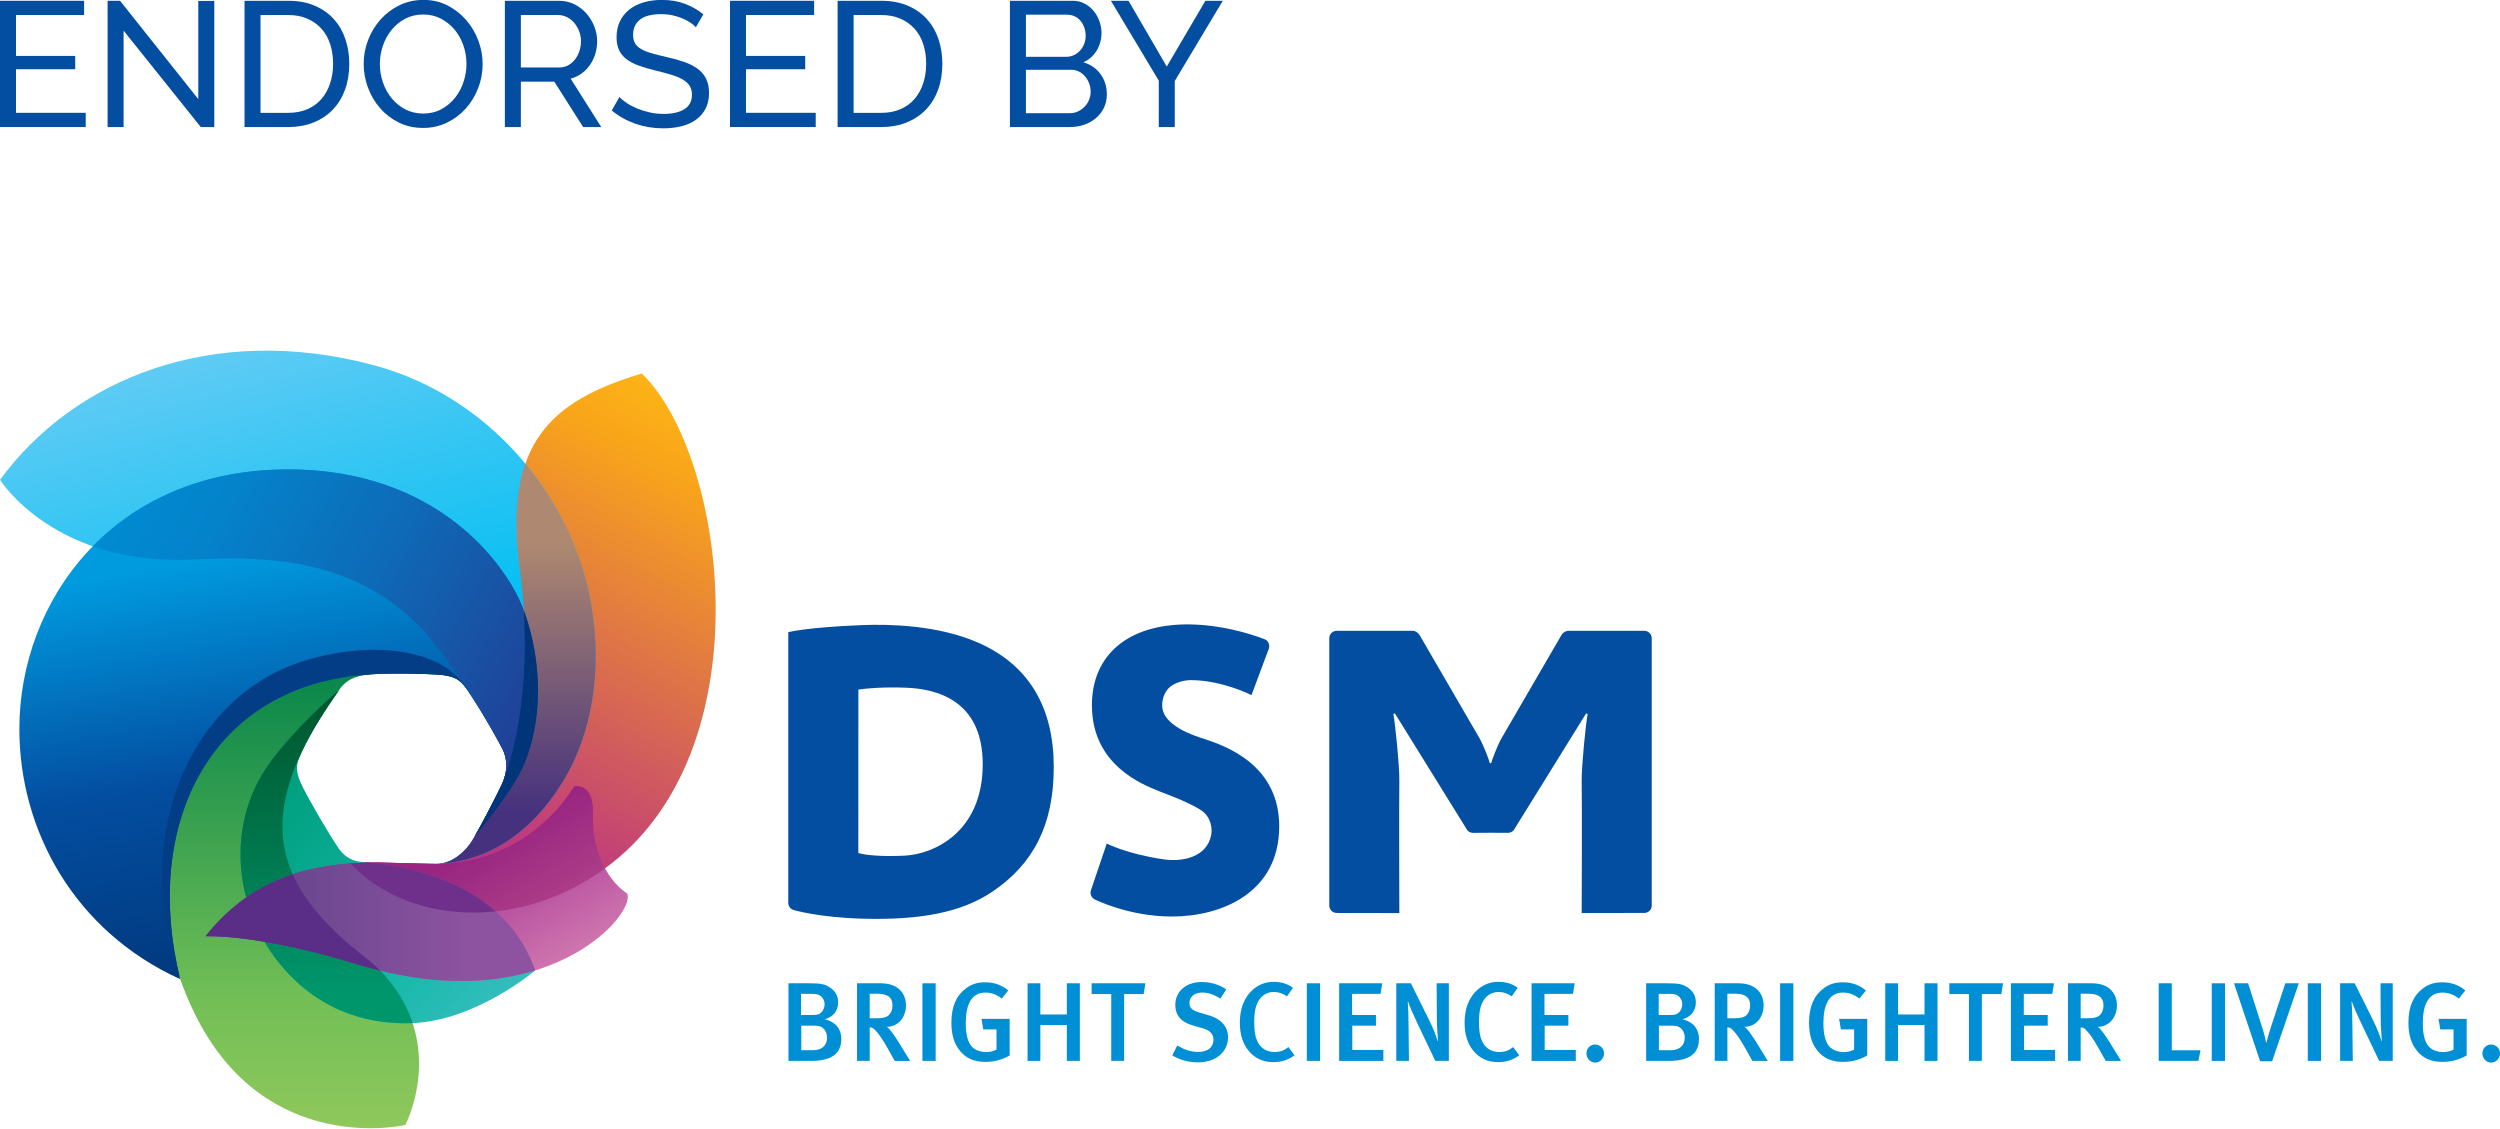
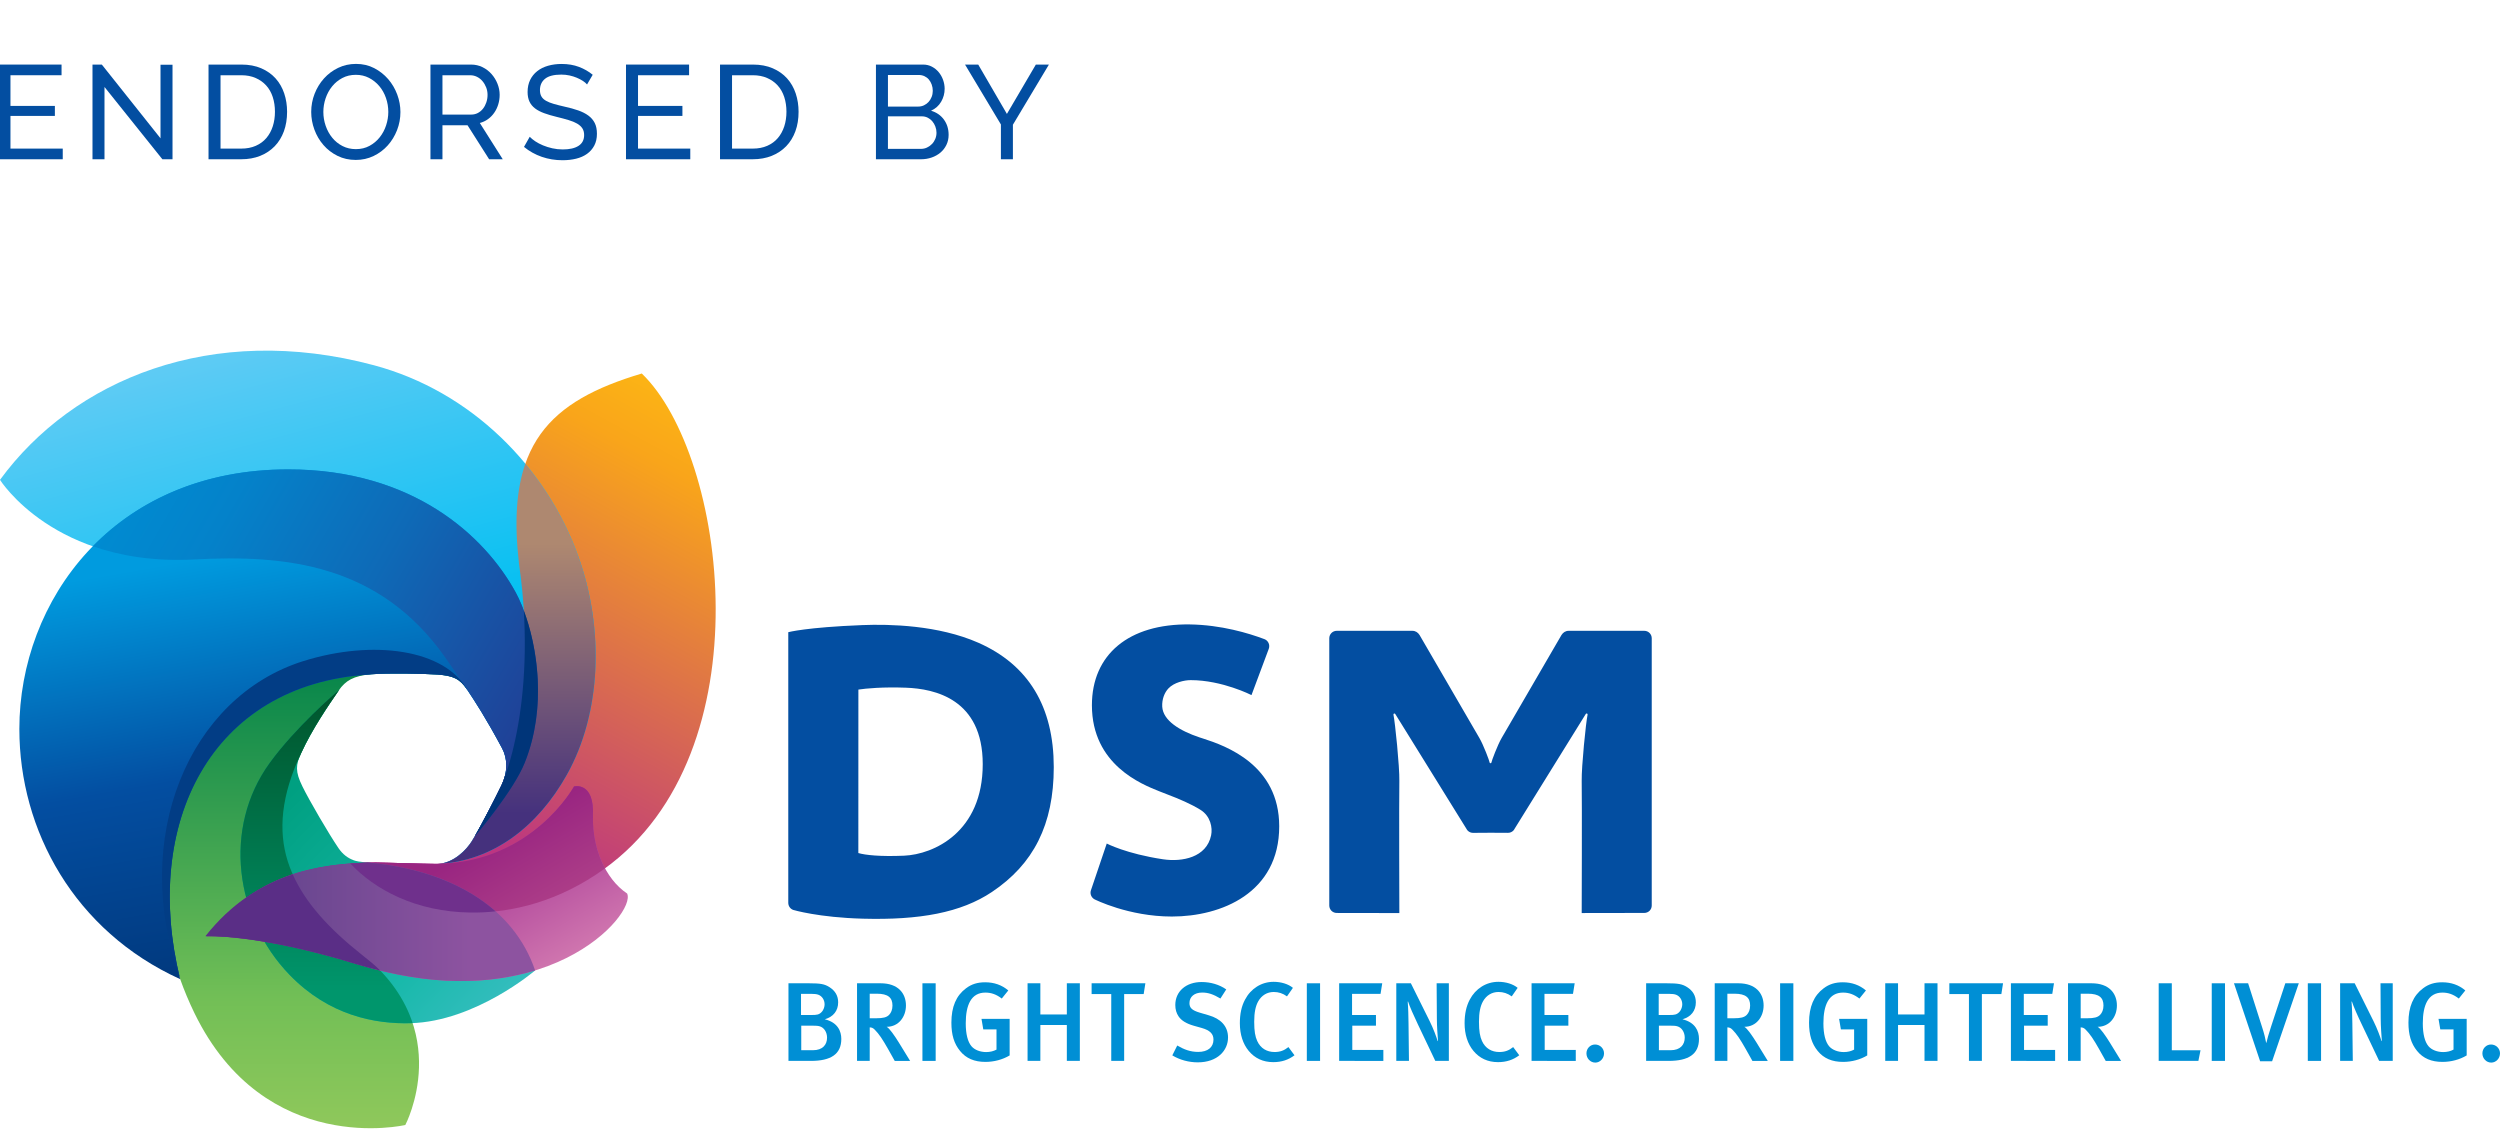
<svg xmlns="http://www.w3.org/2000/svg" version="1.1" id="Artwork" x="0px" y="0px" width="168.695px" height="76.13px" viewBox="0 0 168.695 76.13" enable-background="new 0 0 168.695 76.13" xml:space="preserve">
  <g>
    <path fill="#034EA1" d="M66.017,43.371c-2.703-1.191-5.986-1.264-7.826-1.191c-3.805,0.15-5,0.479-5,0.479v18.26   c0,0.222,0.138,0.415,0.341,0.483c0.009,0.003,1.718,0.51,4.694,0.589c3.828,0.104,6.621-0.406,8.706-1.802   c2.798-1.87,4.174-4.533,4.174-8.426C71.105,47.682,69.395,44.86,66.017,43.371z M61.004,57.74c-1.621,0.07-2.62-0.042-3.085-0.178   l0.003-11.03c0.512-0.08,1.672-0.186,3.218-0.127c1.93,0.074,5.173,0.758,5.173,5.161C66.313,56.157,63.003,57.654,61.004,57.74z    M81.169,49.831c-0.087-0.026-0.163-0.05-0.23-0.074c-1.352-0.453-2.461-1.142-2.514-2.073c-0.027-0.503,0.155-0.953,0.418-1.231   c0.379-0.402,1.069-0.559,1.502-0.559c2.127,0,4.103,1.01,4.103,1.01l1.17-3.134c0.043-0.125,0.037-0.265-0.019-0.382   c-0.056-0.124-0.161-0.219-0.288-0.265l-0.025-0.008c-1.024-0.383-2.872-0.949-4.999-0.98c-4.128-0.057-6.607,2.038-6.607,5.453   c0,4.03,3.397,5.341,4.516,5.794c0.19,0.08,0.401,0.158,0.622,0.243c0.741,0.28,1.56,0.631,2.185,1.019   c0.683,0.424,0.828,1.208,0.721,1.723c-0.31,1.49-1.944,1.811-3.249,1.615c-2.488-0.374-3.794-1.062-3.794-1.062l-1.068,3.157   c-0.078,0.231,0.024,0.485,0.236,0.604c0.021,0.01,2.302,1.165,5.225,1.165c3.342,0,7.245-1.592,7.245-6.09   C86.318,51.618,82.732,50.33,81.169,49.831z M111.456,43.066v18.037c0,0.135-0.053,0.263-0.15,0.358   c-0.094,0.092-0.222,0.142-0.353,0.142l-4.223,0.007c0,0,0.026-7.434,0-8.914c-0.018-0.977,0.285-3.957,0.395-4.461   c0-0.005,0-0.021,0.002-0.035c-0.017-0.078-0.083-0.055-0.102-0.043c-0.011,0.009-0.024,0.027-0.024,0.027l-4.792,7.729   c-0.027,0.054-0.058,0.098-0.096,0.139c-0.096,0.094-0.222,0.146-0.357,0.146l-1.177-0.006h-0.002L99.398,56.2   c-0.134,0-0.262-0.053-0.356-0.146c-0.039-0.041-0.069-0.085-0.097-0.139l-4.791-7.729c0,0-0.017-0.019-0.023-0.027   c-0.021-0.012-0.086-0.035-0.103,0.043c0,0.014,0,0.03,0.001,0.035c0.108,0.504,0.414,3.484,0.396,4.461   c-0.025,1.48,0,8.914,0,8.914l-4.224-0.007c-0.13,0-0.258-0.051-0.353-0.142c-0.096-0.096-0.151-0.224-0.151-0.358V43.066   c0-0.276,0.227-0.5,0.503-0.5h5.102c0.213,0,0.379,0.111,0.488,0.286c0,0,3.607,6.207,4.037,6.949   c0.277,0.472,0.686,1.569,0.685,1.634v0.003l0,0c0,0.002,0,0.006,0,0.006h0.001c0.002,0.033,0.029,0.058,0.062,0.059l0,0h0.002   c0.002,0,0.002,0,0.002,0l0,0c0.033-0.002,0.059-0.026,0.062-0.059h0.003c0,0,0-0.004,0-0.006l0,0v-0.003   c-0.003-0.064,0.408-1.162,0.683-1.634c0.429-0.742,4.037-6.949,4.037-6.949c0.11-0.175,0.275-0.286,0.488-0.286h5.102   C111.231,42.566,111.456,42.79,111.456,43.066z" />
    <g>
-       <path fill="#008FD5" d="M54.725,71.587h-1.521v-5.237h1.385c0.78,0,1.052,0.052,1.377,0.257c0.394,0.249,0.591,0.591,0.591,1.028    c0,0.562-0.318,0.977-0.901,1.145c0.871,0.211,1.114,0.803,1.114,1.325C56.77,71.141,56.05,71.587,54.725,71.587z M55.218,67.121    c-0.107-0.038-0.243-0.059-0.493-0.059h-0.674v1.427h0.743c0.317,0,0.477-0.021,0.643-0.195c0.159-0.164,0.205-0.386,0.205-0.521    C55.642,67.468,55.467,67.213,55.218,67.121z M55.316,69.255c-0.129-0.037-0.236-0.045-0.483-0.045h-0.766v1.657h0.787    c0.666,0,0.954-0.379,0.954-0.849C55.808,69.65,55.604,69.337,55.316,69.255z" />
-       <path fill="#008FD5" d="M60.374,71.587l-0.454-0.81c-0.364-0.643-0.605-1.008-0.893-1.295c-0.099-0.099-0.175-0.15-0.34-0.158    v2.263h-0.856v-5.237h1.598c1.174,0,1.703,0.681,1.703,1.499c0,0.749-0.484,1.438-1.301,1.438c0.189,0.098,0.537,0.606,0.81,1.044    l0.772,1.257H60.374z M59.163,67.053h-0.477v1.657h0.447c0.454,0,0.696-0.062,0.854-0.222c0.144-0.143,0.235-0.359,0.235-0.636    C60.222,67.325,59.934,67.053,59.163,67.053z" />
-       <path fill="#008FD5" d="M62.244,71.587v-5.237h0.893v5.237H62.244z" />
-       <path fill="#008FD5" d="M66.491,71.655c-0.734,0-1.302-0.234-1.71-0.741c-0.401-0.491-0.583-1.081-0.583-1.907    c0-1.076,0.326-1.826,0.985-2.317c0.377-0.288,0.786-0.407,1.294-0.407c0.599,0,1.127,0.181,1.56,0.551l-0.44,0.546    c-0.362-0.279-0.704-0.402-1.105-0.402c-0.969,0-1.325,0.849-1.325,2.074c0,0.733,0.137,1.25,0.386,1.546    c0.212,0.249,0.591,0.393,0.992,0.393c0.272,0,0.5-0.061,0.697-0.166v-1.362h-0.892l-0.121-0.713h1.9v2.468    C67.649,71.503,67.075,71.655,66.491,71.655z" />
-       <path fill="#008FD5" d="M71.988,71.587v-2.42h-1.787v2.42h-0.863v-5.237h0.863v2.104h1.787v-2.104h0.878v5.237H71.988z" />
+       <path fill="#008FD5" d="M54.725,71.587h-1.521V66.35h1.385c0.78,0,1.052,0.052,1.377,0.257c0.394,0.249,0.591,0.591,0.591,1.028    c0,0.562-0.318,0.977-0.901,1.145c0.871,0.211,1.114,0.803,1.114,1.325C56.77,71.141,56.05,71.587,54.725,71.587z M55.218,67.121    c-0.107-0.038-0.243-0.059-0.493-0.059h-0.674v1.427h0.743c0.317,0,0.477-0.021,0.643-0.195c0.159-0.164,0.205-0.386,0.205-0.521    C55.642,67.468,55.467,67.213,55.218,67.121z M55.316,69.255c-0.129-0.037-0.236-0.045-0.483-0.045h-0.766v1.657h0.787    c0.666,0,0.954-0.379,0.954-0.849C55.808,69.65,55.604,69.337,55.316,69.255z" />
+       <path fill="#008FD5" d="M60.374,71.587l-0.454-0.81c-0.364-0.643-0.605-1.008-0.893-1.295c-0.099-0.099-0.175-0.15-0.34-0.158    v2.263h-0.856V66.35h1.598c1.174,0,1.703,0.681,1.703,1.499c0,0.749-0.484,1.438-1.301,1.438c0.189,0.098,0.537,0.606,0.81,1.044    l0.772,1.257h-1.039V71.587z M59.163,67.053h-0.477v1.657h0.447c0.454,0,0.696-0.062,0.854-0.222    c0.144-0.143,0.235-0.359,0.235-0.636C60.222,67.325,59.934,67.053,59.163,67.053z" />
+       <path fill="#008FD5" d="M62.244,71.587V66.35h0.893v5.237H62.244z" />
+       <path fill="#008FD5" d="M66.491,71.655c-0.734,0-1.302-0.234-1.71-0.741c-0.401-0.491-0.583-1.081-0.583-1.907    c0-1.076,0.326-1.826,0.985-2.317c0.377-0.288,0.786-0.407,1.294-0.407c0.599,0,1.127,0.181,1.56,0.551l-0.44,0.546    c-0.362-0.279-0.704-0.402-1.105-0.402c-0.969,0-1.325,0.849-1.325,2.074c0,0.733,0.137,1.25,0.386,1.546    c0.212,0.249,0.591,0.393,0.992,0.393c0.272,0,0.5-0.061,0.697-0.166v-1.362H66.35l-0.121-0.713h1.9v2.468    C67.649,71.503,67.075,71.655,66.491,71.655z" />
+       <path fill="#008FD5" d="M71.988,71.587v-2.42h-1.787v2.42h-0.863V66.35h0.863v2.104h1.787V66.35h0.878v5.237    C72.866,71.587,71.988,71.587,71.988,71.587z" />
      <path fill="#008FD5" d="M77.173,67.076h-1.317v4.511h-0.871v-4.511H73.66v-0.727h3.628L77.173,67.076z" />
      <path fill="#008FD5" d="M80.823,71.685c-0.599,0-1.203-0.159-1.718-0.47l0.333-0.666c0.469,0.273,0.886,0.432,1.415,0.432    c0.644,0,1.03-0.311,1.03-0.832c0-0.386-0.243-0.626-0.78-0.78l-0.561-0.158c-0.476-0.138-0.817-0.335-1.015-0.628    c-0.143-0.212-0.22-0.464-0.22-0.767c0-0.922,0.728-1.551,1.779-1.551c0.599,0,1.197,0.173,1.659,0.499l-0.394,0.614    c-0.485-0.287-0.818-0.402-1.234-0.402c-0.516,0-0.855,0.279-0.855,0.712c0,0.326,0.181,0.491,0.696,0.644l0.621,0.183    c0.757,0.22,1.286,0.704,1.286,1.492C82.867,70.876,82.163,71.685,80.823,71.685z" />
      <path fill="#008FD5" d="M85.919,71.671c-0.696,0-1.249-0.265-1.658-0.758c-0.393-0.476-0.598-1.114-0.598-1.869    c0-0.628,0.112-1.15,0.349-1.591c0.393-0.748,1.112-1.202,1.929-1.202c0.507,0,0.992,0.149,1.303,0.407l-0.401,0.575    c-0.28-0.204-0.568-0.296-0.894-0.296c-0.447,0-0.818,0.229-1.045,0.628c-0.182,0.32-0.273,0.76-0.273,1.38    c0,0.642,0.068,1.007,0.205,1.302c0.227,0.5,0.659,0.741,1.167,0.741c0.37,0,0.642-0.097,0.938-0.333l0.409,0.553    C86.94,71.518,86.479,71.671,85.919,71.671z" />
-       <path fill="#008FD5" d="M88.182,71.587v-5.237h0.894v5.237H88.182z" />
-       <path fill="#008FD5" d="M90.363,71.587v-5.237h2.907l-0.113,0.713h-1.923v1.427h1.613v0.722H91.25v1.635h2.096v0.741H90.363z" />
-       <path fill="#008FD5" d="M96.851,71.587l-1.173-2.461c-0.279-0.581-0.568-1.239-0.666-1.552l-0.022,0.024    c0.038,0.438,0.046,0.938,0.054,1.452l0.03,2.536h-0.855v-5.237h0.983l1.271,2.56c0.243,0.483,0.47,1.103,0.538,1.346l0.022-0.022    c-0.022-0.265-0.076-1.014-0.076-1.492l-0.016-2.391h0.825v5.237H96.851z" />
+       <path fill="#008FD5" d="M88.182,71.587V66.35h0.894v5.237H88.182z" />
+       <path fill="#008FD5" d="M90.363,71.587V66.35h2.907l-0.113,0.713h-1.923v1.427h1.613v0.722H91.25v1.635h2.096v0.741L90.363,71.587    L90.363,71.587z" />
+       <path fill="#008FD5" d="M96.851,71.587l-1.173-2.461c-0.279-0.581-0.568-1.239-0.666-1.552l-0.022,0.024    c0.038,0.438,0.046,0.938,0.054,1.452l0.03,2.536h-0.855v-5.237h0.983l1.271,2.56c0.243,0.483,0.47,1.103,0.538,1.346l0.022-0.022    c-0.022-0.265-0.076-1.014-0.076-1.492l-0.016-2.391h0.825v5.237C97.766,71.587,96.851,71.587,96.851,71.587z" />
      <path fill="#008FD5" d="M101.084,71.671c-0.697,0-1.249-0.265-1.658-0.758c-0.394-0.476-0.598-1.114-0.598-1.869    c0-0.628,0.114-1.15,0.348-1.591c0.394-0.748,1.113-1.202,1.931-1.202c0.506,0,0.991,0.149,1.301,0.407l-0.399,0.575    c-0.281-0.204-0.569-0.296-0.894-0.296c-0.446,0-0.817,0.229-1.044,0.628c-0.182,0.32-0.273,0.76-0.273,1.38    c0,0.642,0.068,1.007,0.205,1.302c0.226,0.5,0.658,0.741,1.165,0.741c0.372,0,0.644-0.097,0.938-0.333l0.41,0.553    C102.105,71.518,101.644,71.671,101.084,71.671z" />
-       <path fill="#008FD5" d="M103.347,71.587v-5.237h2.909l-0.114,0.713h-1.924v1.427h1.612v0.722h-1.597v1.635h2.097v0.741H103.347z" />
+       <path fill="#008FD5" d="M103.347,71.587V66.35h2.909l-0.114,0.713h-1.924v1.427h1.612v0.722h-1.597v1.635h2.097v0.741    L103.347,71.587L103.347,71.587z" />
      <path fill="#008FD5" d="M107.648,71.702c-0.333,0-0.598-0.281-0.598-0.622c0-0.332,0.258-0.599,0.582-0.599    c0.334,0,0.605,0.267,0.605,0.599C108.238,71.42,107.967,71.702,107.648,71.702z" />
-       <path fill="#008FD5" d="M112.601,71.587h-1.523v-5.237h1.387c0.78,0,1.052,0.052,1.376,0.257c0.395,0.249,0.591,0.591,0.591,1.028    c0,0.562-0.318,0.977-0.901,1.145c0.871,0.211,1.113,0.803,1.113,1.325C114.644,71.141,113.925,71.587,112.601,71.587z     M113.092,67.121c-0.106-0.038-0.244-0.059-0.492-0.059h-0.674v1.427h0.741c0.318,0,0.477-0.021,0.644-0.195    c0.157-0.164,0.205-0.386,0.205-0.521C113.517,67.468,113.342,67.213,113.092,67.121z M113.189,69.255    c-0.128-0.037-0.233-0.045-0.484-0.045h-0.765v1.657h0.788c0.665,0,0.955-0.379,0.955-0.849    C113.683,69.65,113.478,69.337,113.189,69.255z" />
-       <path fill="#008FD5" d="M118.248,71.587l-0.454-0.81c-0.363-0.643-0.605-1.008-0.893-1.295c-0.099-0.099-0.174-0.15-0.341-0.158    v2.263h-0.854v-5.237h1.597c1.173,0,1.702,0.681,1.702,1.499c0,0.749-0.483,1.438-1.301,1.438c0.19,0.098,0.537,0.606,0.81,1.044    l0.772,1.257H118.248z M117.036,67.053h-0.477v1.657h0.447c0.454,0,0.697-0.062,0.855-0.222c0.144-0.143,0.234-0.359,0.234-0.636    C118.096,67.325,117.809,67.053,117.036,67.053z" />
-       <path fill="#008FD5" d="M120.118,71.587v-5.237h0.894v5.237H120.118z" />
+       <path fill="#008FD5" d="M112.601,71.587h-1.523V66.35h1.387c0.78,0,1.052,0.052,1.376,0.257c0.395,0.249,0.591,0.591,0.591,1.028    c0,0.562-0.318,0.977-0.901,1.145c0.871,0.211,1.113,0.803,1.113,1.325C114.644,71.141,113.925,71.587,112.601,71.587z     M113.092,67.121c-0.106-0.038-0.244-0.059-0.492-0.059h-0.674v1.427h0.741c0.318,0,0.477-0.021,0.644-0.195    c0.157-0.164,0.205-0.386,0.205-0.521C113.517,67.468,113.342,67.213,113.092,67.121z M113.189,69.255    c-0.128-0.037-0.233-0.045-0.484-0.045h-0.765v1.657h0.788c0.665,0,0.955-0.379,0.955-0.849    C113.683,69.65,113.478,69.337,113.189,69.255z" />
+       <path fill="#008FD5" d="M118.248,71.587l-0.454-0.81c-0.363-0.643-0.605-1.008-0.893-1.295c-0.099-0.099-0.174-0.15-0.341-0.158    v2.263h-0.854V66.35h1.597c1.173,0,1.702,0.681,1.702,1.499c0,0.749-0.483,1.438-1.301,1.438c0.19,0.098,0.537,0.606,0.81,1.044    l0.772,1.257h-1.038V71.587z M117.036,67.053h-0.477v1.657h0.447c0.454,0,0.697-0.062,0.855-0.222    c0.144-0.143,0.234-0.359,0.234-0.636C118.096,67.325,117.809,67.053,117.036,67.053z" />
+       <path fill="#008FD5" d="M120.118,71.587V66.35h0.894v5.237H120.118z" />
      <path fill="#008FD5" d="M124.366,71.655c-0.735,0-1.303-0.234-1.712-0.741c-0.401-0.491-0.583-1.081-0.583-1.907    c0-1.076,0.326-1.826,0.984-2.317c0.378-0.288,0.788-0.407,1.294-0.407c0.598,0,1.127,0.181,1.56,0.551l-0.439,0.546    c-0.364-0.279-0.704-0.402-1.105-0.402c-0.969,0-1.325,0.849-1.325,2.074c0,0.733,0.137,1.25,0.385,1.546    c0.212,0.249,0.591,0.393,0.993,0.393c0.271,0,0.499-0.061,0.694-0.166v-1.362h-0.893l-0.12-0.713h1.899v2.468    C125.524,71.503,124.948,71.655,124.366,71.655z" />
-       <path fill="#008FD5" d="M129.862,71.587v-2.42h-1.786v2.42h-0.864v-5.237h0.864v2.104h1.786v-2.104h0.877v5.237H129.862z" />
+       <path fill="#008FD5" d="M129.862,71.587v-2.42h-1.786v2.42h-0.864V66.35h0.864v2.104h1.786V66.35h0.877v5.237    C130.739,71.587,129.862,71.587,129.862,71.587z" />
      <path fill="#008FD5" d="M135.048,67.076h-1.315v4.511h-0.873v-4.511h-1.323v-0.727h3.625L135.048,67.076z" />
-       <path fill="#008FD5" d="M135.692,71.587v-5.237h2.907l-0.115,0.713h-1.922v1.427h1.614v0.722h-1.598v1.635h2.097v0.741H135.692z" />
-       <path fill="#008FD5" d="M142.089,71.587l-0.454-0.81c-0.363-0.643-0.606-1.008-0.894-1.295c-0.098-0.099-0.174-0.15-0.341-0.158    v2.263h-0.855v-5.237h1.598c1.173,0,1.702,0.681,1.702,1.499c0,0.749-0.483,1.438-1.3,1.438c0.188,0.098,0.537,0.606,0.81,1.044    l0.772,1.257H142.089z M140.879,67.053h-0.478v1.657h0.448c0.454,0,0.697-0.062,0.854-0.222c0.145-0.143,0.235-0.359,0.235-0.636    C141.939,67.325,141.65,67.053,140.879,67.053z" />
-       <path fill="#008FD5" d="M148.343,71.587h-2.679v-5.237h0.885v4.519h1.938L148.343,71.587z" />
-       <path fill="#008FD5" d="M149.244,71.587v-5.237h0.895v5.237H149.244z" />
+       <path fill="#008FD5" d="M135.692,71.587V66.35h2.907l-0.115,0.713h-1.922v1.427h1.614v0.722h-1.598v1.635h2.097v0.741    L135.692,71.587L135.692,71.587z" />
+       <path fill="#008FD5" d="M142.089,71.587l-0.454-0.81c-0.363-0.643-0.606-1.008-0.894-1.295c-0.098-0.099-0.174-0.15-0.341-0.158    v2.263h-0.855V66.35h1.598c1.173,0,1.702,0.681,1.702,1.499c0,0.749-0.483,1.438-1.3,1.438c0.188,0.098,0.537,0.606,0.81,1.044    l0.772,1.257h-1.038V71.587z M140.879,67.053h-0.478v1.657h0.448c0.454,0,0.697-0.062,0.854-0.222    c0.145-0.143,0.235-0.359,0.235-0.636C141.939,67.325,141.65,67.053,140.879,67.053z" />
+       <path fill="#008FD5" d="M148.343,71.587h-2.679V66.35h0.885v4.519h1.938L148.343,71.587z" />
+       <path fill="#008FD5" d="M149.244,71.587V66.35h0.895v5.237H149.244z" />
      <path fill="#008FD5" d="M153.318,71.61h-0.81l-1.764-5.261h0.954l0.945,2.965c0.137,0.417,0.229,0.798,0.272,1.053h0.016    c0.06-0.249,0.136-0.551,0.318-1.096l0.96-2.922h0.91L153.318,71.61z" />
-       <path fill="#008FD5" d="M155.726,71.587v-5.237h0.895v5.237H155.726z" />
-       <path fill="#008FD5" d="M160.54,71.587l-1.172-2.461c-0.282-0.581-0.569-1.239-0.668-1.552l-0.023,0.024    c0.04,0.438,0.046,0.938,0.055,1.452l0.03,2.536h-0.855v-5.237h0.983l1.272,2.56c0.242,0.483,0.47,1.103,0.538,1.346l0.022-0.022    c-0.022-0.265-0.076-1.014-0.076-1.492l-0.014-2.391h0.825v5.237H160.54z" />
+       <path fill="#008FD5" d="M155.726,71.587V66.35h0.895v5.237H155.726z" />
+       <path fill="#008FD5" d="M160.54,71.587l-1.172-2.461c-0.282-0.581-0.569-1.239-0.668-1.552l-0.023,0.024    c0.04,0.438,0.046,0.938,0.055,1.452l0.03,2.536h-0.855v-5.237h0.983l1.272,2.56c0.242,0.483,0.47,1.103,0.538,1.346l0.022-0.022    c-0.022-0.265-0.076-1.014-0.076-1.492l-0.014-2.391h0.825v5.237C161.457,71.587,160.54,71.587,160.54,71.587z" />
      <path fill="#008FD5" d="M164.811,71.655c-0.735,0-1.304-0.234-1.712-0.741c-0.4-0.491-0.582-1.081-0.582-1.907    c0-1.076,0.326-1.826,0.985-2.317c0.377-0.288,0.787-0.407,1.294-0.407c0.599,0,1.128,0.181,1.558,0.551l-0.438,0.546    c-0.364-0.279-0.704-0.402-1.105-0.402c-0.969,0-1.325,0.849-1.325,2.074c0,0.733,0.135,1.25,0.385,1.546    c0.212,0.249,0.591,0.393,0.992,0.393c0.272,0,0.5-0.061,0.696-0.166v-1.362h-0.893l-0.12-0.713h1.901v2.468    C165.968,71.503,165.395,71.655,164.811,71.655z" />
      <path fill="#008FD5" d="M168.104,71.702c-0.332,0-0.597-0.281-0.597-0.622c0-0.332,0.257-0.599,0.583-0.599    c0.334,0,0.606,0.267,0.606,0.599C168.695,71.42,168.423,71.702,168.104,71.702z" />
    </g>
    <g>
-       <linearGradient id="SVGID_1_" gradientUnits="userSpaceOnUse" x1="48.243" y1="27.896" x2="29.604" y2="62.067">
+       <linearGradient id="SVGID_1_" gradientUnits="userSpaceOnUse" x1="369.242" y1="-173.266" x2="350.604" y2="-207.437" gradientTransform="matrix(1 0 0 -1 -321 -145.37)">
        <stop offset="0" style="stop-color:#FCB415" />
        <stop offset="0.12" style="stop-color:#F9A51A" />
        <stop offset="0.842" style="stop-color:#BC3581" />
      </linearGradient>
      <path fill="url(#SVGID_1_)" d="M43.306,25.203c-6.24,1.867-9.218,4.775-8.287,12.822c0.766,5.283,0.319,9.768-0.467,12.796    c-0.167,0.647-0.333,1.168-0.504,1.621c-0.051,0.183-0.12,0.368-0.21,0.553c-0.471,0.972-1.524,3.02-2.012,3.785    c-0.366,0.581-1.266,1.524-2.393,1.514c-1.093-0.008-3.481-0.096-4.101-0.096c-0.593,0-1.693,0.067-1.693,0.067    c1.592,1.714,4.376,3.273,8.133,3.31c2.8,0.03,5.962-0.763,8.988-2.935C51.743,50.763,49.016,30.698,43.306,25.203z" />
-       <linearGradient id="SVGID_2_" gradientUnits="userSpaceOnUse" x1="21.257" y1="76.13" x2="21.257" y2="43.849">
+       <linearGradient id="SVGID_2_" gradientUnits="userSpaceOnUse" x1="342.257" y1="-221.5" x2="342.257" y2="-189.219" gradientTransform="matrix(1 0 0 -1 -321 -145.37)">
        <stop offset="0" style="stop-color:#8FC85B" />
        <stop offset="0.27" style="stop-color:#72BF56" />
        <stop offset="1" style="stop-color:#00824A" />
      </linearGradient>
      <path fill="url(#SVGID_2_)" d="M20.468,44.61c-7.718,2.419-11.716,11.924-8.312,21.452c0.272,0.769,0.593,1.532,0.963,2.297    c4.759,9.781,14.231,7.553,14.231,7.553s3.427-6.484-2.903-11.519c-4.419-3.518-6.716-7.026-4.587-12.516    c0.112-0.291,0.246-0.592,0.389-0.894c0.023-0.055,0.046-0.111,0.074-0.169c0.738-1.615,1.847-3.227,2.528-4.217    c0.461-0.669,1.002-0.998,2.199-1.098c1.113-0.094,3.769-0.034,4.481,0.019c1.03,0.084,1.483,0.25,2.014,1.049    c0.012,0.019,0.025,0.038,0.037,0.059C30.06,43.793,25.165,43.139,20.468,44.61z" />
-       <linearGradient id="SVGID_3_" gradientUnits="userSpaceOnUse" x1="33.582" y1="68.101" x2="17.165" y2="52.247">
+       <linearGradient id="SVGID_3_" gradientUnits="userSpaceOnUse" x1="354.583" y1="-213.47" x2="338.166" y2="-197.616" gradientTransform="matrix(1 0 0 -1 -321 -145.37)">
        <stop offset="0" style="stop-color:#34BDBE" />
        <stop offset="0.262" style="stop-color:#19B9AB" />
        <stop offset="0.887" style="stop-color:#00A081" />
      </linearGradient>
      <path fill="url(#SVGID_3_)" d="M25.722,58.3c-0.804-0.107-1.47-0.102-1.886-0.261l-0.004-0.005    c-0.364-0.137-0.704-0.38-0.996-0.81c-0.661-0.973-1.974-3.225-2.43-4.159c-0.494-1.003-0.45-1.453-0.084-2.251    c0.739-1.615,1.848-3.227,2.529-4.214c0.016-0.022,0.033-0.048,0.048-0.069c-0.32,0.274-2.955,2.545-4.698,4.944    c-3.206,4.414-2.324,10.513,1.331,14.298c2.672,2.767,5.796,3.335,8.18,3.27c4.38-0.12,8.399-3.56,8.399-3.56    C34.675,61.265,30.591,58.937,25.722,58.3z" />
      <g>
        <g>
-           <linearGradient id="SVGID_4_" gradientUnits="userSpaceOnUse" x1="22.036" y1="46.535" x2="22.036" y2="69.048">
+           <linearGradient id="SVGID_4_" gradientUnits="userSpaceOnUse" x1="343.037" y1="-191.904" x2="343.037" y2="-214.419" gradientTransform="matrix(1 0 0 -1 -321 -145.37)">
            <stop offset="0" style="stop-color:#00542B" />
            <stop offset="0.907" style="stop-color:#00966C" />
          </linearGradient>
          <path fill="url(#SVGID_4_)" d="M27.711,69.044c0.046,0,0.09-0.005,0.134-0.007c-0.507-1.538-1.524-3.155-3.397-4.644      c-4.419-3.518-6.716-7.026-4.587-12.516c0.111-0.291,0.246-0.59,0.388-0.893c0.023-0.056,0.047-0.112,0.074-0.17      c0.739-1.615,1.848-3.227,2.529-4.214c0.016-0.022,0.033-0.045,0.047-0.066c-0.319,0.272-2.954,2.542-4.697,4.941      c-3.206,4.414-2.324,10.513,1.331,14.298C22.203,68.541,25.327,69.109,27.711,69.044z" />
        </g>
      </g>
-       <linearGradient id="SVGID_5_" gradientUnits="userSpaceOnUse" x1="16.4" y1="23.215" x2="26.105" y2="59.433">
+       <linearGradient id="SVGID_5_" gradientUnits="userSpaceOnUse" x1="337.4" y1="-168.585" x2="347.105" y2="-204.803" gradientTransform="matrix(1 0 0 -1 -321 -145.37)">
        <stop offset="0.005" style="stop-color:#5ECBF4" />
        <stop offset="0.597" style="stop-color:#00BFF2" />
      </linearGradient>
      <path fill="url(#SVGID_5_)" d="M39.02,37.528c-2.173-6.03-7.231-11.124-13.788-12.882C14.272,21.712,4.941,25.627,0,32.379    c0,0,3.672,5.871,13.103,5.372c6.122-0.329,12.489,0.277,16.952,6.628c0.479,0.68,0.924,1.342,1.342,1.981    c0.047,0.063,0.098,0.133,0.148,0.207c0.501,0.757,1.218,1.837,2.333,3.919c0.375,0.7,0.395,1.608-0.041,2.508    c-0.471,0.972-1.524,3.02-2.012,3.785c-0.347,0.549-1.167,1.416-2.205,1.506c-0.005,0.002-0.009,0.002-0.014,0.004    c3.674-0.201,6.684-2.514,8.649-6.022C40.576,48.123,40.792,42.447,39.02,37.528z" />
-       <linearGradient id="SVGID_6_" gradientUnits="userSpaceOnUse" x1="15.967" y1="31.945" x2="21.688" y2="64.389">
+       <linearGradient id="SVGID_6_" gradientUnits="userSpaceOnUse" x1="336.967" y1="-177.315" x2="342.687" y2="-209.759" gradientTransform="matrix(1 0 0 -1 -321 -145.37)">
        <stop offset="0.158" style="stop-color:#009BDF" />
        <stop offset="0.6" style="stop-color:#034EA1" />
        <stop offset="1" style="stop-color:#01397E" />
      </linearGradient>
      <path fill="url(#SVGID_6_)" d="M34.8,39.979c-2.087-3.828-6.943-8.306-15.348-8.306c-11.822,0-18.146,8.879-18.146,17.514    c0,6.844,3.711,13.637,10.849,16.883c-2.582-10.473,2.042-19.889,12.758-20.555c0.047-0.006,0.091-0.01,0.137-0.015    c1.113-0.094,3.769-0.034,4.481,0.019c1.03,0.084,1.483,0.25,2.014,1.049c0.501,0.757,1.218,1.839,2.333,3.919    c0.375,0.7,0.395,1.608-0.041,2.508c-0.41,0.849-1.265,2.512-1.799,3.432c0.115-0.133,2.606-3.053,3.371-4.964    C37.22,46.941,35.898,41.988,34.8,39.979z" />
-       <linearGradient id="SVGID_7_" gradientUnits="userSpaceOnUse" x1="34.901" y1="54.9" x2="34.901" y2="36.684">
+       <linearGradient id="SVGID_7_" gradientUnits="userSpaceOnUse" x1="355.901" y1="-200.27" x2="355.901" y2="-182.054" gradientTransform="matrix(1 0 0 -1 -321 -145.37)">
        <stop offset="0" style="stop-color:#45317D" />
        <stop offset="1" style="stop-color:#AE8870" />
      </linearGradient>
      <path fill="url(#SVGID_7_)" d="M29.607,58.293c3.674-0.202,6.684-2.517,8.649-6.025c2.321-4.145,2.536-9.82,0.764-14.739    c-0.812-2.251-2.025-4.372-3.571-6.236c-0.603,1.731-0.754,3.919-0.429,6.733c0.766,5.283,0.319,9.771-0.467,12.796    c-0.167,0.648-0.333,1.168-0.504,1.624c-0.051,0.183-0.12,0.365-0.21,0.552c-0.471,0.972-1.524,3.018-2.012,3.783    c-0.347,0.549-1.167,1.419-2.205,1.508L29.607,58.293z" />
-       <linearGradient id="SVGID_8_" gradientUnits="userSpaceOnUse" x1="8.691" y1="32.655" x2="36.936" y2="48.962">
+       <linearGradient id="SVGID_8_" gradientUnits="userSpaceOnUse" x1="329.691" y1="-178.026" x2="357.935" y2="-194.333" gradientTransform="matrix(1 0 0 -1 -321 -145.37)">
        <stop offset="0" style="stop-color:#008BD1" />
        <stop offset="0.203" style="stop-color:#0482CA" />
        <stop offset="0.534" style="stop-color:#0E6AB7" />
        <stop offset="0.949" style="stop-color:#1F4298" />
        <stop offset="1" style="stop-color:#213D94" />
      </linearGradient>
      <path fill="url(#SVGID_8_)" d="M35.409,51.462c1.811-4.521,0.489-9.475-0.609-11.483c-2.087-3.828-6.943-8.306-15.348-8.306    c-5.71,0-10.137,2.072-13.189,5.188c1.824,0.636,4.085,1.033,6.84,0.891c6.122-0.329,12.489,0.277,16.952,6.628    c0.479,0.68,0.924,1.342,1.342,1.981l0,0c0.023,0.03,0.046,0.062,0.07,0.094c0.025,0.036,0.052,0.076,0.078,0.113    c0.501,0.757,1.218,1.839,2.333,3.919c0.375,0.7,0.395,1.608-0.041,2.508c-0.41,0.849-1.265,2.512-1.799,3.432    C32.153,56.294,34.645,53.374,35.409,51.462z" />
-       <linearGradient id="SVGID_9_" gradientUnits="userSpaceOnUse" x1="32.809" y1="68.514" x2="26.634" y2="58.007">
+       <linearGradient id="SVGID_9_" gradientUnits="userSpaceOnUse" x1="353.808" y1="-213.884" x2="347.634" y2="-203.377" gradientTransform="matrix(1 0 0 -1 -321 -145.37)">
        <stop offset="0" style="stop-color:#D279B0" />
        <stop offset="1" style="stop-color:#99258E" />
      </linearGradient>
      <path fill="url(#SVGID_9_)" d="M42.317,60.293c-1.509-1.006-2.382-3.182-2.306-5.293c0.084-2.289-1.277-1.928-1.277-1.928    s-2.821,5.165-9.286,5.221c-0.002,0-0.002,0-0.005,0c-1.179-0.01-3.229-0.086-4.089-0.095c-4.134,0.044-8.162,0.836-11.428,4.977    c0,0,3.454-0.187,10.231,1.901C36.745,68.952,42.968,61.67,42.317,60.293z" />
-       <linearGradient id="SVGID_10_" gradientUnits="userSpaceOnUse" x1="35.433" y1="62.26" x2="31.58" y2="55.702">
+       <linearGradient id="SVGID_10_" gradientUnits="userSpaceOnUse" x1="356.433" y1="-207.63" x2="352.58" y2="-201.072" gradientTransform="matrix(1 0 0 -1 -321 -145.37)">
        <stop offset="0" style="stop-color:#AD3E88" />
        <stop offset="0.8" style="stop-color:#992581" />
      </linearGradient>
      <path fill="url(#SVGID_10_)" d="M38.735,53.069c0,0-2.794,5.115-9.194,5.221c-0.034,0.003-0.072,0.004-0.107,0.003    c-0.324,0-0.764-0.011-1.234-0.026c-1.061-0.023-2.244-0.062-2.844-0.068c-0.225,0.004-0.449,0.009-0.672,0.015    c-0.36,0.015-0.718,0.033-0.906,0.043c-0.047,0.005-0.091,0.009-0.136,0.011c1.59,1.713,4.375,3.272,8.131,3.31    c2.8,0.03,5.962-0.766,8.988-2.935c0.023-0.019,0.042-0.033,0.064-0.049c-0.569-1.044-0.859-2.332-0.812-3.593    C40.096,52.711,38.735,53.069,38.735,53.069z" />
      <path fill="#023D85" d="M20.468,44.61c-7.718,2.419-11.716,11.924-8.312,21.454c-2.581-10.47,2.043-19.883,12.758-20.549    c0.047-0.006,0.091-0.01,0.137-0.015c1.113-0.094,3.769-0.034,4.481,0.019c1.03,0.084,1.483,0.25,2.014,1.049    c0.012,0.019,0.025,0.038,0.037,0.059C30.06,43.793,25.165,43.139,20.468,44.61z" />
-       <linearGradient id="SVGID_11_" gradientUnits="userSpaceOnUse" x1="13.069" y1="62.203" x2="31.677" y2="62.203">
+       <linearGradient id="SVGID_11_" gradientUnits="userSpaceOnUse" x1="334.069" y1="-207.573" x2="352.677" y2="-207.573" gradientTransform="matrix(1 0 0 -1 -321 -145.37)">
        <stop offset="0" style="stop-color:#564087" />
        <stop offset="1" style="stop-color:#8D53A0" />
      </linearGradient>
      <path fill="url(#SVGID_11_)" d="M36.109,65.484c-1.436-4.219-5.519-6.547-10.387-7.184c-0.321-0.044-0.617-0.066-0.886-0.094    c-3.951,0.11-7.778,1.002-10.909,4.968c0,0,3.454-0.187,10.231,1.901C29.157,66.614,33.149,66.395,36.109,65.484z" />
      <path fill="#003579" d="M35.344,41.193c0.239,3.906-0.168,7.225-0.792,9.628c-0.167,0.648-0.333,1.168-0.504,1.621    c0,0,0,0.005-0.002,0.009c-0.023,0.083-0.05,0.165-0.081,0.247c-0.006,0.019-0.013,0.032-0.02,0.051    c-0.029,0.072-0.059,0.145-0.093,0.216c-0.004,0.012-0.009,0.021-0.014,0.03c-0.41,0.849-1.262,2.506-1.797,3.43    c0.136-0.157,2.607-3.06,3.368-4.962C36.921,47.68,36.247,43.603,35.344,41.193z" />
      <path fill="#5A2E86" d="M25.661,65.495c-0.357-0.37-0.833-0.744-1.284-1.102c-2.165-1.723-3.75-3.44-4.625-5.394    c-2.094,0.697-4.14,1.951-5.894,4.176c0,0,3.452-0.187,10.231,1.901C24.598,65.232,25.172,65.375,25.661,65.495z" />
      <g>
        <path fill="#582B6D" d="M29.521,58.293c-0.024,0-0.047,0-0.073,0c-0.002,0-0.002,0-0.005,0c-0.355-0.003-0.79-0.013-1.247-0.023     c0.473,0.013,0.913,0.023,1.237,0.024C29.463,58.294,29.493,58.293,29.521,58.293z" />
        <path fill="#582B6D" d="M23.641,58.266c0.044-0.002,0.089-0.006,0.136-0.01c-0.085,0.006-0.138,0.009-0.138,0.009L23.641,58.266z     " />
        <path fill="#582B6D" d="M23.641,58.266c0.044-0.002,0.089-0.006,0.136-0.01c-0.085,0.006-0.138,0.009-0.138,0.009L23.641,58.266z     " />
        <path fill="#582B6D" d="M24.846,58.21c-0.007-0.003-0.014-0.003-0.018-0.003c-0.048,0.003-0.097,0.005-0.145,0.006     C24.736,58.212,24.792,58.212,24.846,58.21z" />
        <path fill="#582B6D" d="M24.846,58.21c-0.007-0.003-0.014-0.003-0.018-0.003c-0.048,0.003-0.097,0.005-0.145,0.006     C24.736,58.212,24.792,58.212,24.846,58.21z" />
        <path fill="#6F308C" d="M24.846,58.21c-0.054,0.002-0.109,0.002-0.163,0.003c-0.304,0.011-0.605,0.024-0.906,0.044     c-0.047,0.004-0.091,0.008-0.136,0.01c1.592,1.713,4.375,3.272,8.131,3.31c0.544,0.008,1.103-0.018,1.67-0.081     c-1.972-1.749-4.696-2.8-7.721-3.194C25.406,58.256,25.112,58.234,24.846,58.21z" />
      </g>
    </g>
  </g>
  <g>
-     <path fill="#034EA1" d="M5.784,7.613v0.96H0v-8.52h5.676v0.96H1.08v2.76h3.996v0.899H1.08v2.94H5.784z" />
-     <path fill="#034EA1" d="M8.34,2.069v6.504H7.26v-8.52H8.1l5.28,6.636V0.065h1.08v8.508h-0.912L8.34,2.069z" />
-     <path fill="#034EA1" d="M16.5,8.573v-8.52h2.952c0.68,0,1.278,0.111,1.794,0.336c0.516,0.224,0.946,0.527,1.29,0.911   c0.344,0.385,0.602,0.834,0.774,1.351c0.172,0.516,0.258,1.066,0.258,1.649c0,0.648-0.096,1.234-0.288,1.759   c-0.192,0.523-0.468,0.972-0.828,1.344c-0.36,0.372-0.794,0.66-1.302,0.864s-1.074,0.306-1.698,0.306H16.5z M22.476,4.301   c0-0.479-0.066-0.922-0.198-1.325c-0.132-0.404-0.328-0.75-0.588-1.038c-0.26-0.288-0.578-0.515-0.954-0.679   c-0.376-0.163-0.804-0.245-1.284-0.245H17.58v6.6h1.872c0.488,0,0.922-0.084,1.302-0.252s0.696-0.4,0.948-0.696   s0.444-0.646,0.576-1.05C22.41,5.211,22.476,4.773,22.476,4.301z" />
-     <path fill="#034EA1" d="M28.548,8.633c-0.6,0-1.146-0.121-1.638-0.365c-0.492-0.244-0.914-0.568-1.266-0.973   c-0.352-0.403-0.624-0.865-0.816-1.386c-0.192-0.52-0.288-1.052-0.288-1.596c0-0.568,0.102-1.112,0.306-1.632   c0.204-0.521,0.486-0.98,0.846-1.381c0.36-0.399,0.786-0.718,1.278-0.953c0.492-0.236,1.026-0.354,1.602-0.354   c0.6,0,1.144,0.126,1.632,0.378c0.488,0.252,0.908,0.582,1.26,0.99s0.624,0.87,0.816,1.386c0.192,0.517,0.288,1.042,0.288,1.578   c0,0.568-0.102,1.112-0.306,1.632c-0.204,0.521-0.484,0.979-0.84,1.374c-0.356,0.396-0.78,0.712-1.272,0.948   C29.658,8.516,29.124,8.633,28.548,8.633z M25.632,4.313c0,0.432,0.07,0.85,0.21,1.254c0.14,0.404,0.338,0.762,0.594,1.074   C26.692,6.953,27,7.201,27.36,7.385c0.36,0.185,0.76,0.276,1.2,0.276c0.456,0,0.864-0.098,1.224-0.294S30.45,6.915,30.702,6.6   c0.252-0.316,0.444-0.674,0.576-1.074s0.198-0.804,0.198-1.212c0-0.433-0.07-0.851-0.21-1.254c-0.14-0.404-0.34-0.761-0.6-1.068   c-0.26-0.308-0.568-0.554-0.924-0.738c-0.356-0.184-0.75-0.275-1.182-0.275c-0.456,0-0.864,0.096-1.224,0.288   c-0.36,0.191-0.666,0.443-0.918,0.756c-0.252,0.312-0.446,0.668-0.582,1.067C25.7,3.489,25.632,3.897,25.632,4.313z" />
-     <path fill="#034EA1" d="M34.067,8.573v-8.52h3.648c0.376,0,0.722,0.077,1.038,0.233c0.316,0.156,0.588,0.364,0.816,0.624   s0.406,0.552,0.534,0.876c0.128,0.324,0.192,0.654,0.192,0.99c0,0.296-0.042,0.582-0.126,0.857c-0.084,0.276-0.204,0.526-0.36,0.75   c-0.156,0.225-0.344,0.417-0.564,0.576c-0.22,0.16-0.466,0.276-0.738,0.349l2.064,3.264h-1.224l-1.944-3.06h-2.256v3.06H34.067z    M35.147,4.554h2.58c0.224,0,0.426-0.049,0.606-0.145c0.18-0.096,0.334-0.226,0.462-0.39s0.228-0.354,0.3-0.57   c0.072-0.216,0.108-0.439,0.108-0.672c0-0.24-0.042-0.466-0.126-0.678s-0.196-0.4-0.336-0.564s-0.304-0.292-0.492-0.384   c-0.188-0.092-0.386-0.138-0.594-0.138h-2.508V4.554z" />
-     <path fill="#034EA1" d="M46.956,1.841c-0.096-0.111-0.224-0.22-0.384-0.323c-0.16-0.104-0.34-0.198-0.54-0.282   c-0.2-0.084-0.418-0.152-0.654-0.204s-0.482-0.078-0.738-0.078c-0.664,0-1.15,0.124-1.458,0.372S42.72,1.913,42.72,2.346   c0,0.231,0.044,0.424,0.132,0.575c0.088,0.152,0.226,0.282,0.414,0.391c0.188,0.107,0.422,0.202,0.702,0.281   c0.28,0.08,0.612,0.164,0.996,0.253c0.439,0.096,0.838,0.206,1.194,0.329c0.356,0.125,0.66,0.278,0.912,0.463   c0.252,0.184,0.444,0.407,0.576,0.672c0.132,0.264,0.198,0.588,0.198,0.972c0,0.408-0.08,0.762-0.24,1.062   c-0.16,0.301-0.378,0.549-0.654,0.744c-0.276,0.196-0.602,0.341-0.978,0.433s-0.784,0.138-1.224,0.138   c-0.656,0-1.278-0.102-1.866-0.306C42.293,8.147,41.76,7.85,41.28,7.457l0.516-0.912c0.128,0.137,0.294,0.272,0.498,0.408   c0.204,0.137,0.436,0.258,0.696,0.366c0.26,0.107,0.54,0.196,0.84,0.264c0.3,0.068,0.614,0.103,0.942,0.103   c0.608,0,1.08-0.108,1.416-0.324s0.504-0.54,0.504-0.972c0-0.24-0.054-0.442-0.162-0.606s-0.266-0.306-0.474-0.426   s-0.466-0.227-0.774-0.318c-0.308-0.092-0.658-0.186-1.05-0.282c-0.432-0.104-0.812-0.216-1.14-0.336   c-0.328-0.12-0.602-0.264-0.822-0.432s-0.386-0.372-0.498-0.612c-0.112-0.239-0.168-0.527-0.168-0.863   c0-0.408,0.076-0.769,0.228-1.08c0.152-0.312,0.364-0.576,0.636-0.792c0.272-0.217,0.596-0.378,0.972-0.486   s0.784-0.162,1.224-0.162c0.576,0,1.096,0.088,1.56,0.264c0.464,0.177,0.876,0.412,1.236,0.708L46.956,1.841z" />
-     <path fill="#034EA1" d="M55.043,7.613v0.96h-5.784v-8.52h5.676v0.96h-4.596v2.76h3.996v0.899h-3.996v2.94H55.043z" />
-     <path fill="#034EA1" d="M56.52,8.573v-8.52h2.952c0.68,0,1.278,0.111,1.794,0.336c0.516,0.224,0.946,0.527,1.29,0.911   c0.344,0.385,0.602,0.834,0.774,1.351c0.172,0.516,0.258,1.066,0.258,1.649c0,0.648-0.096,1.234-0.288,1.759   c-0.192,0.523-0.468,0.972-0.828,1.344c-0.36,0.372-0.794,0.66-1.302,0.864s-1.074,0.306-1.698,0.306H56.52z M62.496,4.301   c0-0.479-0.066-0.922-0.198-1.325c-0.132-0.404-0.328-0.75-0.588-1.038c-0.26-0.288-0.578-0.515-0.954-0.679   c-0.376-0.163-0.804-0.245-1.284-0.245H57.6v6.6h1.872c0.488,0,0.922-0.084,1.302-0.252s0.696-0.4,0.948-0.696   s0.444-0.646,0.576-1.05C62.43,5.211,62.496,4.773,62.496,4.301z" />
-     <path fill="#034EA1" d="M74.687,6.377c0,0.328-0.066,0.628-0.198,0.9c-0.132,0.271-0.312,0.504-0.54,0.696   c-0.228,0.191-0.492,0.34-0.792,0.443c-0.3,0.104-0.622,0.156-0.966,0.156h-4.044v-8.52h4.236c0.296,0,0.564,0.063,0.804,0.191   c0.24,0.128,0.444,0.294,0.612,0.498s0.298,0.437,0.39,0.696c0.092,0.26,0.138,0.521,0.138,0.786c0,0.424-0.106,0.815-0.318,1.176   s-0.514,0.628-0.906,0.804c0.488,0.145,0.874,0.41,1.158,0.798C74.545,5.392,74.687,5.85,74.687,6.377z M69.227,0.989v2.844h2.712   c0.192,0,0.368-0.038,0.528-0.113c0.16-0.076,0.298-0.179,0.414-0.307s0.208-0.277,0.276-0.45c0.068-0.172,0.102-0.354,0.102-0.546   c0-0.199-0.032-0.388-0.096-0.563c-0.064-0.176-0.15-0.328-0.258-0.456c-0.108-0.128-0.24-0.229-0.396-0.3   c-0.156-0.072-0.322-0.108-0.498-0.108H69.227z M73.595,6.185c0-0.192-0.034-0.378-0.102-0.559c-0.068-0.18-0.16-0.338-0.276-0.474   c-0.116-0.136-0.254-0.244-0.414-0.324c-0.16-0.08-0.336-0.12-0.528-0.12h-3.048v2.929h2.964c0.2,0,0.384-0.04,0.552-0.12   s0.316-0.187,0.444-0.318s0.228-0.286,0.3-0.462C73.559,6.561,73.595,6.377,73.595,6.185z" />
-     <path fill="#034EA1" d="M76.151,0.054l2.58,4.439l2.604-4.439h1.176l-3.24,5.411v3.108h-1.08V5.441l-3.228-5.388H76.151z" />
+     <path fill="#034EA1" d="M4.234,10.027v0.72h-4.338v-6.39h4.257v0.72H0.706v2.07h2.997v0.675H0.706v2.205H4.234z" />
+     <path fill="#034EA1" d="M7.051,5.869v4.878h-0.81v-6.39h0.63l3.96,4.977V4.366h0.81v6.381h-0.684L7.051,5.869z" />
+     <path fill="#034EA1" d="M14.071,10.747v-6.39h2.214c0.51,0,0.958,0.084,1.346,0.252c0.387,0.168,0.709,0.396,0.967,0.684   s0.451,0.625,0.581,1.013c0.129,0.387,0.193,0.799,0.193,1.237c0,0.486-0.072,0.926-0.216,1.318   c-0.144,0.393-0.351,0.729-0.621,1.008s-0.596,0.495-0.977,0.648s-0.806,0.229-1.273,0.229L14.071,10.747L14.071,10.747z    M18.553,7.543c0-0.36-0.05-0.691-0.148-0.995c-0.099-0.303-0.246-0.562-0.441-0.778s-0.434-0.385-0.716-0.508   s-0.603-0.185-0.963-0.185h-1.404v4.95h1.404c0.366,0,0.691-0.063,0.977-0.189c0.285-0.126,0.522-0.3,0.711-0.522   c0.189-0.222,0.333-0.484,0.432-0.787C18.503,8.226,18.553,7.897,18.553,7.543z" />
+     <path fill="#034EA1" d="M24.006,10.792c-0.45,0-0.859-0.091-1.229-0.274s-0.686-0.426-0.949-0.729   c-0.264-0.303-0.468-0.649-0.612-1.04S21,7.96,21,7.552c0-0.426,0.077-0.834,0.229-1.224s0.364-0.735,0.634-1.035   c0.27-0.3,0.59-0.539,0.958-0.715c0.369-0.177,0.77-0.266,1.202-0.266c0.45,0,0.858,0.095,1.224,0.284s0.681,0.437,0.945,0.742   c0.264,0.306,0.468,0.653,0.612,1.04S27.02,7.16,27.02,7.562c0,0.426-0.077,0.834-0.229,1.224c-0.153,0.39-0.363,0.733-0.63,1.03   c-0.267,0.297-0.585,0.534-0.954,0.711C24.839,10.704,24.438,10.792,24.006,10.792z M21.819,7.553c0,0.324,0.053,0.637,0.158,0.94   c0.105,0.303,0.253,0.571,0.445,0.805s0.423,0.42,0.693,0.558s0.57,0.207,0.9,0.207c0.342,0,0.648-0.073,0.918-0.22   s0.5-0.339,0.688-0.576c0.189-0.237,0.333-0.505,0.432-0.806c0.099-0.3,0.149-0.603,0.149-0.909c0-0.324-0.053-0.638-0.158-0.941   c-0.105-0.303-0.255-0.57-0.45-0.801c-0.195-0.231-0.426-0.416-0.693-0.554s-0.562-0.207-0.886-0.207   c-0.342,0-0.648,0.072-0.918,0.216c-0.27,0.144-0.5,0.333-0.689,0.567c-0.189,0.234-0.334,0.501-0.436,0.801   C21.87,6.934,21.819,7.241,21.819,7.553z" />
+     <path fill="#034EA1" d="M29.046,10.747v-6.39h2.736c0.282,0,0.542,0.059,0.778,0.176c0.237,0.117,0.441,0.273,0.612,0.468   c0.171,0.195,0.304,0.414,0.4,0.657s0.144,0.49,0.144,0.742c0,0.222-0.032,0.437-0.095,0.644s-0.153,0.395-0.27,0.562   c-0.115,0.168-0.256,0.312-0.421,0.432s-0.35,0.207-0.553,0.261l1.548,2.448h-0.919l-1.458-2.295h-1.692v2.295   C29.856,10.747,29.046,10.747,29.046,10.747z M29.856,7.732h1.935c0.168,0,0.32-0.036,0.455-0.108s0.25-0.169,0.347-0.292   c0.096-0.123,0.171-0.266,0.225-0.427c0.054-0.162,0.081-0.33,0.081-0.504c0-0.18-0.032-0.349-0.095-0.508s-0.147-0.3-0.252-0.423   s-0.228-0.219-0.369-0.288s-0.29-0.104-0.445-0.104h-1.882V7.732z" />
+     <path fill="#034EA1" d="M39.613,5.699c-0.072-0.084-0.168-0.165-0.288-0.243S39.07,5.308,38.92,5.245s-0.313-0.114-0.49-0.153   c-0.178-0.039-0.361-0.058-0.554-0.058c-0.498,0-0.862,0.093-1.094,0.279c-0.23,0.186-0.347,0.441-0.347,0.765   c0,0.174,0.033,0.318,0.1,0.432c0.065,0.114,0.169,0.211,0.311,0.292c0.141,0.081,0.316,0.151,0.526,0.211s0.459,0.123,0.747,0.189   c0.33,0.072,0.628,0.154,0.896,0.248c0.267,0.093,0.495,0.208,0.684,0.346c0.189,0.138,0.333,0.306,0.433,0.504   c0.099,0.198,0.148,0.441,0.148,0.729c0,0.306-0.061,0.572-0.181,0.797s-0.283,0.411-0.49,0.558s-0.451,0.255-0.733,0.324   s-0.588,0.104-0.918,0.104c-0.492,0-0.959-0.077-1.399-0.229c-0.441-0.153-0.842-0.376-1.201-0.67l0.387-0.684   c0.096,0.102,0.221,0.204,0.373,0.306c0.153,0.102,0.327,0.193,0.522,0.274c0.194,0.081,0.405,0.147,0.63,0.198   c0.225,0.051,0.46,0.077,0.706,0.077c0.456,0,0.811-0.081,1.062-0.243c0.252-0.162,0.378-0.405,0.378-0.729   c0-0.18-0.041-0.331-0.121-0.454c-0.081-0.123-0.2-0.229-0.356-0.32c-0.155-0.09-0.35-0.169-0.58-0.238   c-0.231-0.069-0.493-0.14-0.787-0.211c-0.324-0.078-0.609-0.162-0.855-0.252c-0.246-0.09-0.451-0.198-0.616-0.324   s-0.29-0.279-0.374-0.459s-0.126-0.396-0.126-0.648c0-0.306,0.058-0.576,0.171-0.81c0.114-0.234,0.273-0.432,0.478-0.594   c0.204-0.162,0.447-0.283,0.729-0.364s0.588-0.122,0.918-0.122c0.433,0,0.822,0.066,1.171,0.198   c0.348,0.132,0.656,0.309,0.927,0.531L39.613,5.699z" />
+     <path fill="#034EA1" d="M46.579,10.027v0.72h-4.338v-6.39h4.257v0.72h-3.446v2.07h2.996v0.675h-2.996v2.205H46.579z" />
+     <path fill="#034EA1" d="M48.585,10.747v-6.39h2.214c0.51,0,0.959,0.084,1.346,0.252c0.387,0.168,0.71,0.396,0.968,0.684   s0.451,0.625,0.58,1.013c0.129,0.387,0.193,0.799,0.193,1.237c0,0.486-0.071,0.926-0.216,1.318   c-0.144,0.393-0.351,0.729-0.621,1.008c-0.27,0.279-0.596,0.495-0.977,0.648s-0.806,0.229-1.273,0.229L48.585,10.747L48.585,10.747   z M53.068,7.543c0-0.36-0.05-0.691-0.148-0.995c-0.1-0.303-0.246-0.562-0.441-0.778s-0.434-0.385-0.716-0.508   S51.16,5.077,50.8,5.077h-1.404v4.95h1.403c0.366,0,0.691-0.063,0.977-0.189s0.522-0.3,0.711-0.522s0.333-0.484,0.433-0.787   C53.018,8.226,53.068,7.897,53.068,7.543z" />
+     <path fill="#034EA1" d="M64.011,9.1c0,0.246-0.049,0.471-0.148,0.675c-0.099,0.204-0.233,0.378-0.404,0.522   c-0.172,0.144-0.369,0.255-0.595,0.333c-0.225,0.078-0.467,0.117-0.725,0.117h-3.032v-6.39h3.177c0.222,0,0.423,0.048,0.603,0.144   c0.181,0.096,0.333,0.221,0.459,0.374s0.224,0.327,0.293,0.522c0.068,0.195,0.104,0.392,0.104,0.589   c0,0.318-0.08,0.612-0.238,0.882c-0.159,0.27-0.386,0.471-0.68,0.603c0.366,0.108,0.655,0.308,0.868,0.598   C63.905,8.361,64.011,8.704,64.011,9.1z M59.917,5.059v2.133h2.034c0.144,0,0.275-0.028,0.396-0.085   c0.12-0.057,0.224-0.133,0.311-0.229s0.156-0.208,0.207-0.337s0.077-0.266,0.077-0.41c0-0.15-0.024-0.291-0.072-0.423   s-0.112-0.246-0.193-0.342s-0.181-0.171-0.297-0.225c-0.117-0.054-0.242-0.081-0.374-0.081h-2.089V5.059z M63.193,8.956   c0-0.144-0.026-0.284-0.077-0.418c-0.051-0.135-0.12-0.253-0.207-0.355S62.719,8,62.598,7.94c-0.12-0.06-0.252-0.09-0.396-0.09   h-2.286v2.196h2.223c0.15,0,0.288-0.03,0.414-0.09s0.237-0.14,0.333-0.238c0.097-0.099,0.171-0.215,0.226-0.347   C63.166,9.239,63.193,9.1,63.193,8.956z" />
+     <path fill="#034EA1" d="M66.009,4.357l1.935,3.33l1.953-3.33h0.882l-2.43,4.059v2.331h-0.81V8.398l-2.421-4.041   C65.118,4.357,66.009,4.357,66.009,4.357z" />
  </g>
</svg>
